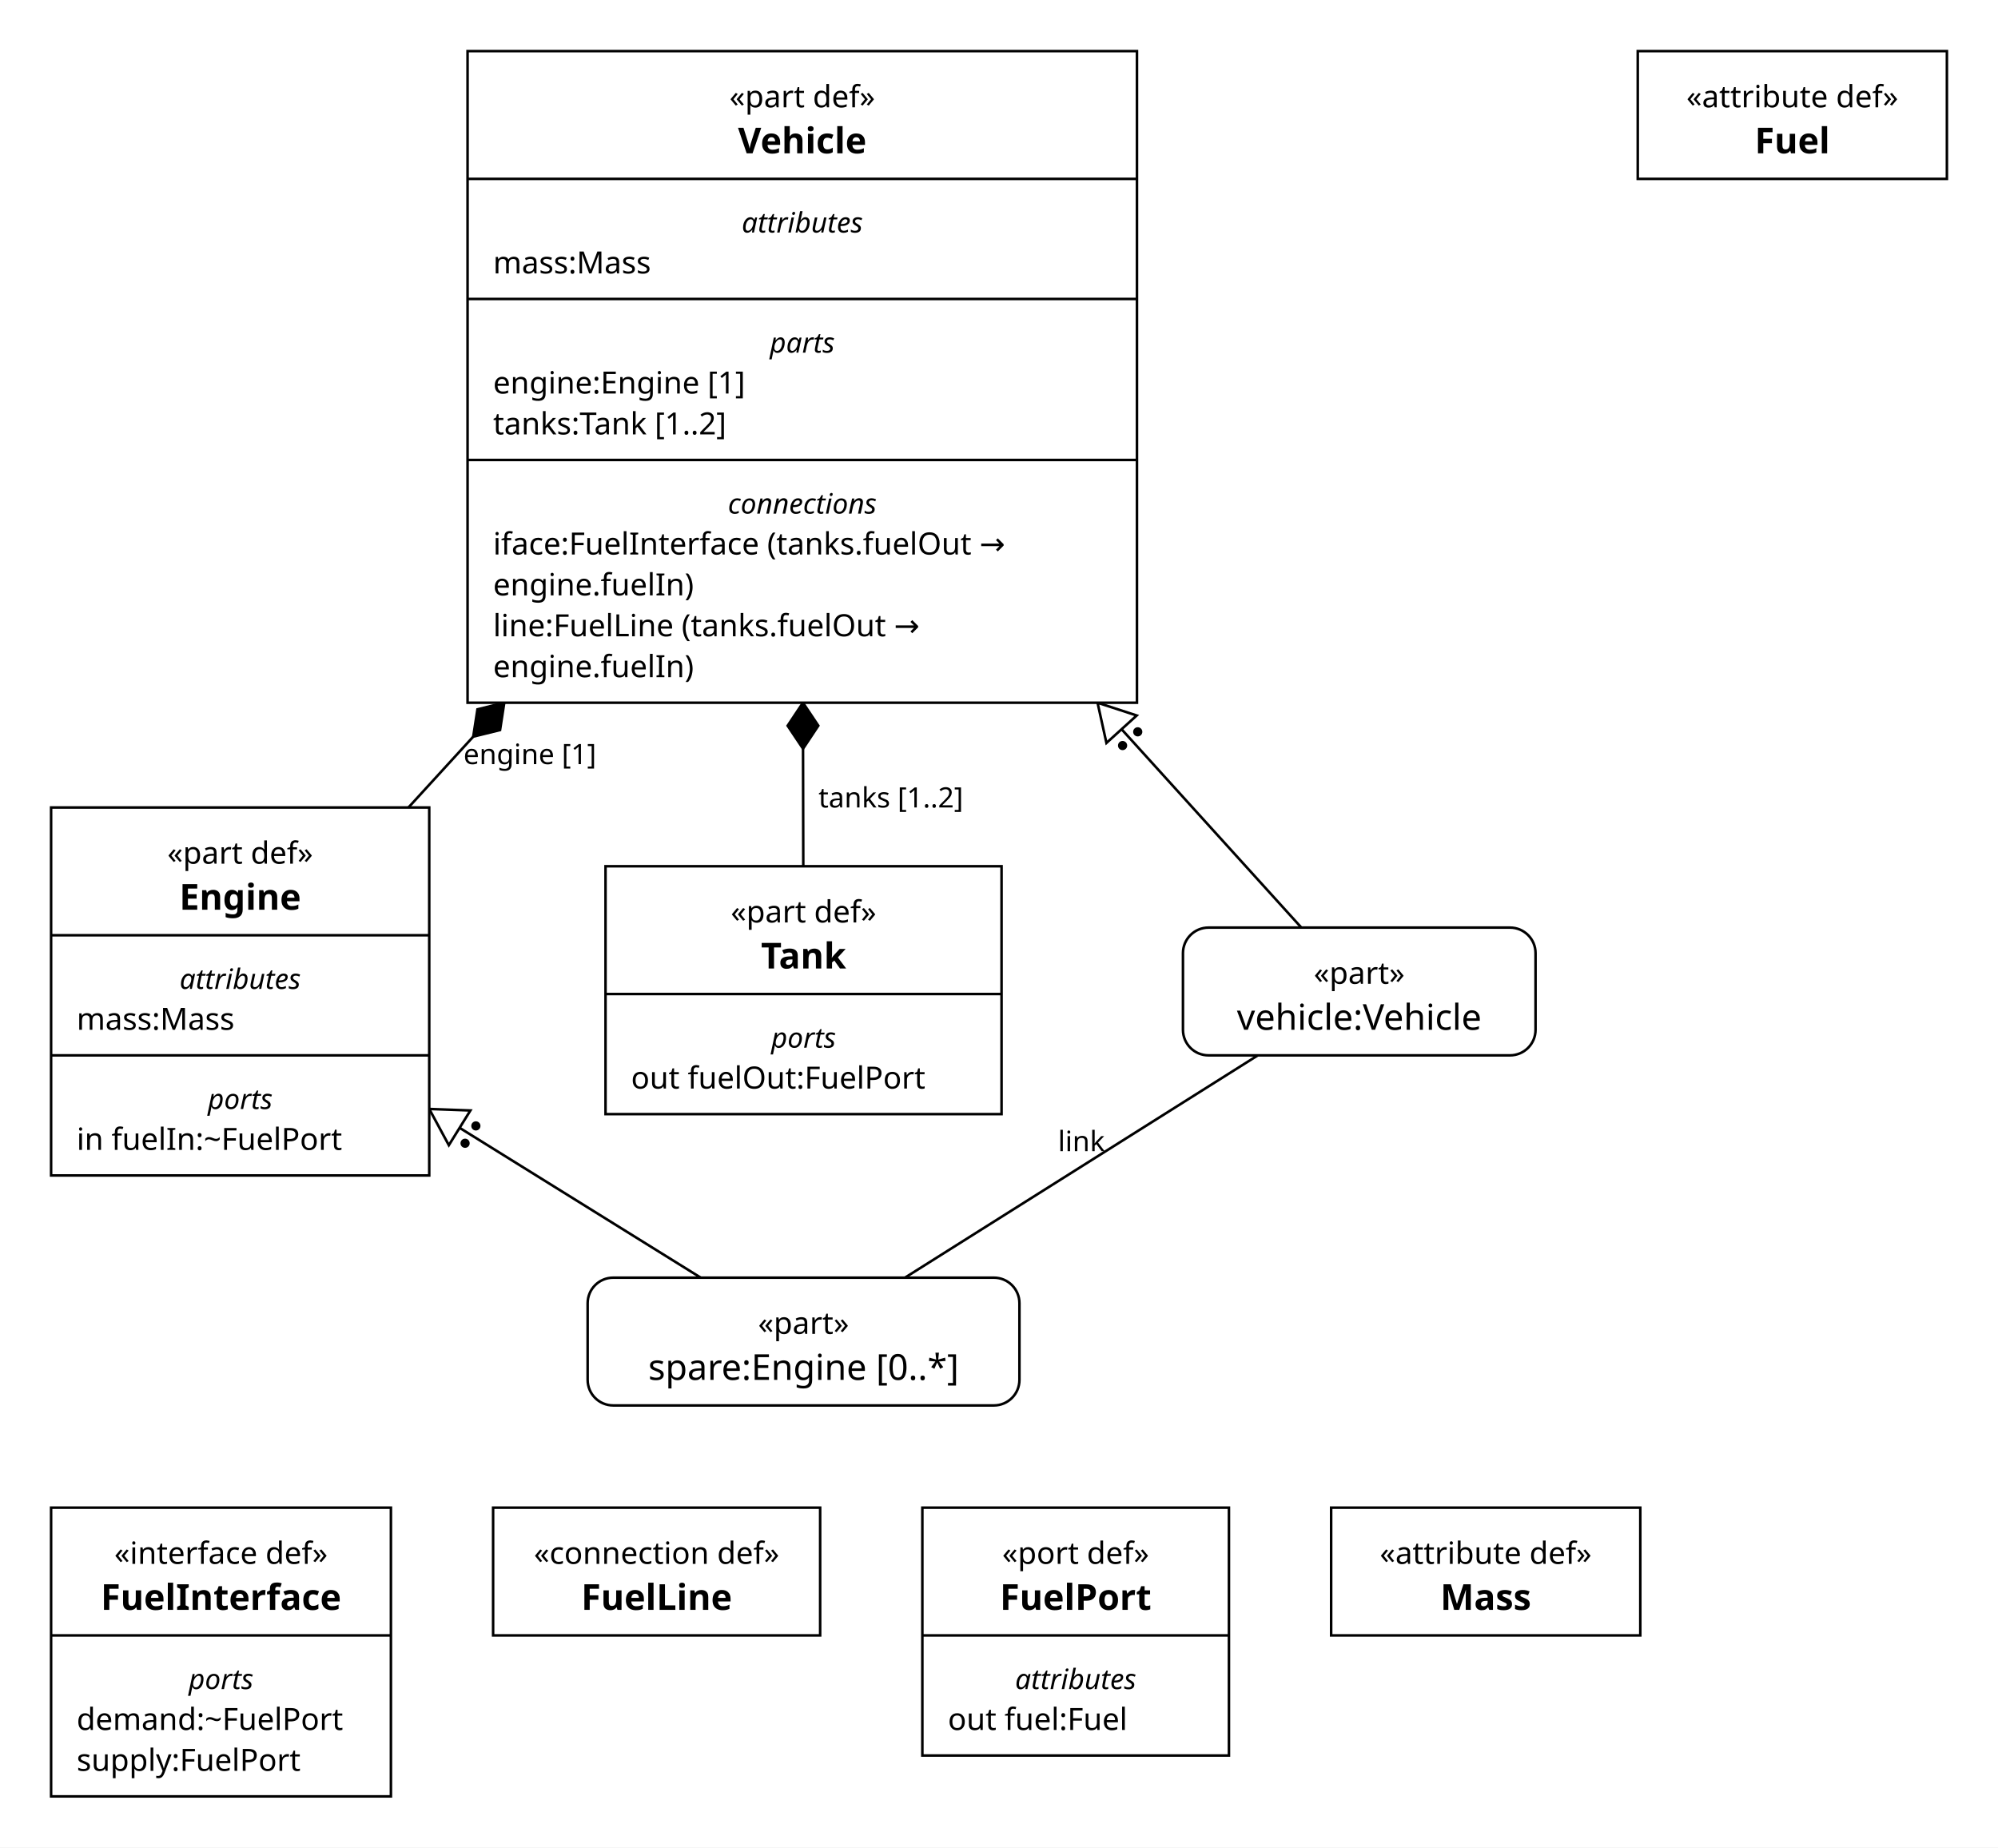
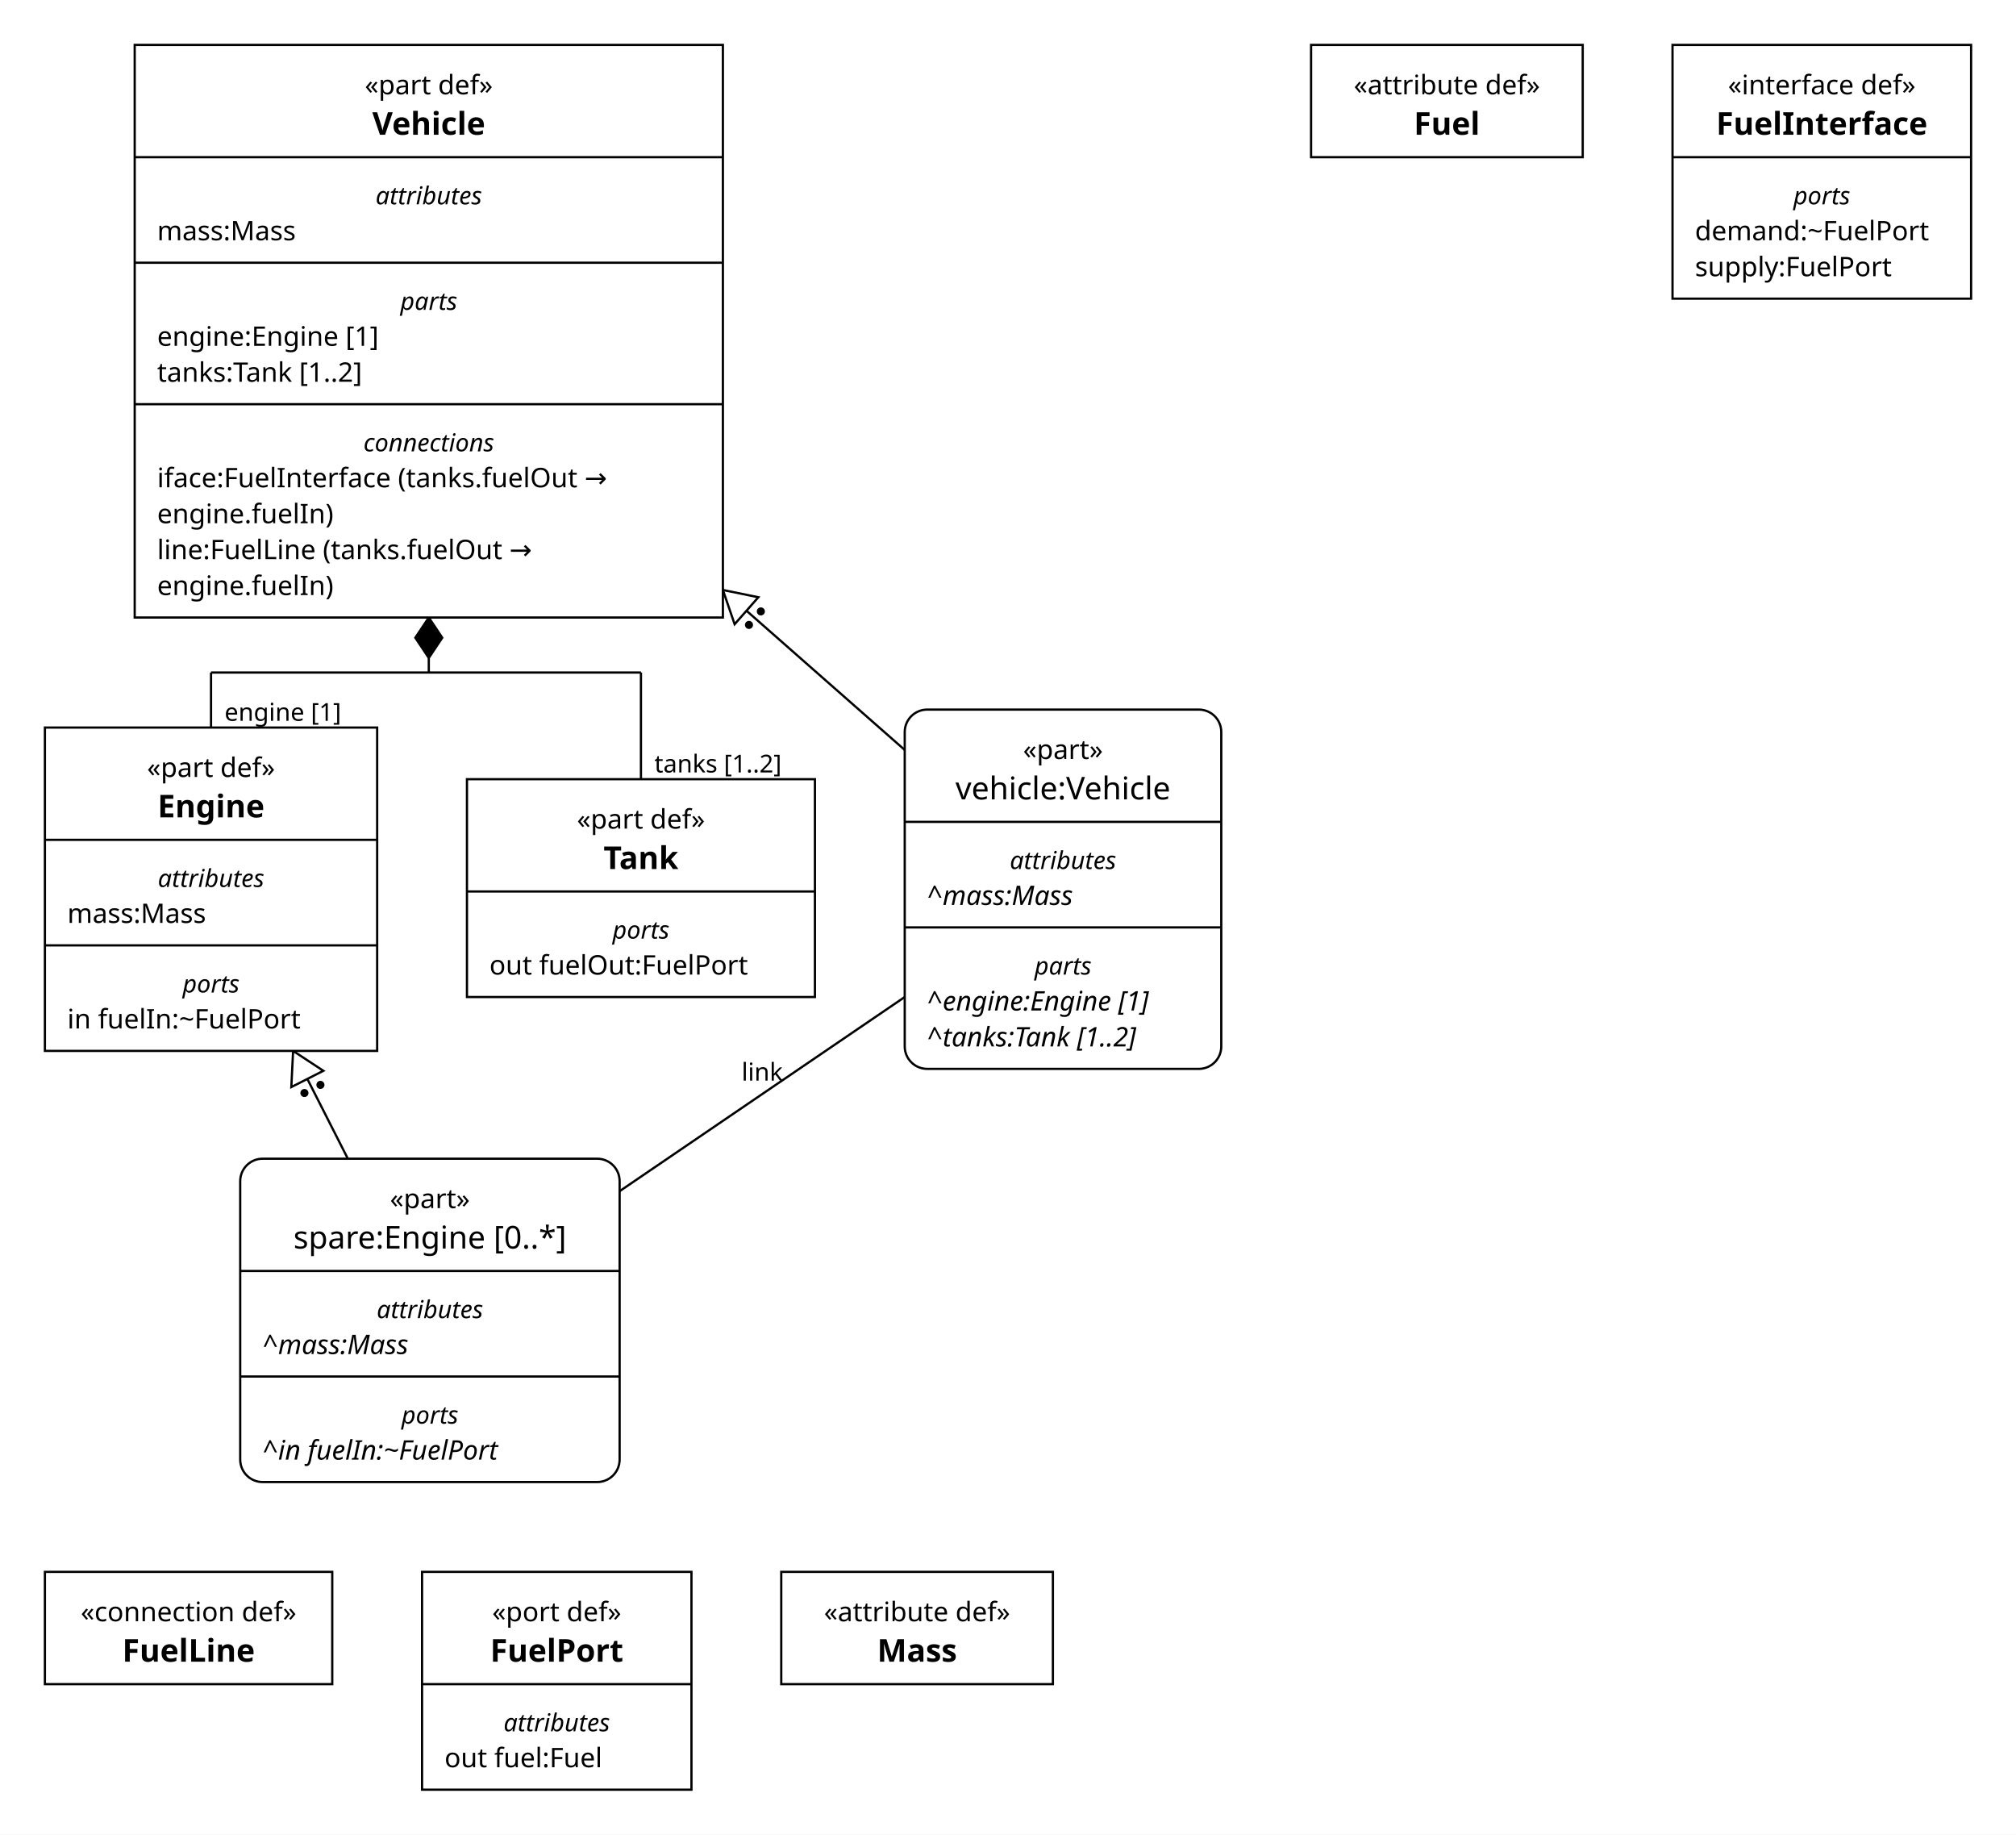
- <svg xmlns="http://www.w3.org/2000/svg" width="782" height="723" viewBox="0 0 782 723" font-family="sans-serif">
-   <rect x="0" y="0" width="782" height="723" fill="#ffffff" />
-   <polyline points="185.22,288.28 159.86,316" fill="none" stroke="#000000" />
-   <polygon points="197.37,275 186.87,277.59 185.22,288.28 195.72,285.69" fill="#000000" stroke="#000000" />
-   <text x="181.39" y="299.03" text-anchor="start" font-size="11">engine [1]</text>
-   <polyline points="314.3,293 314.4,339" fill="none" stroke="#000000" />
-   <polygon points="314.27,275 308.28,284.01 314.3,293 320.28,283.99" fill="#000000" stroke="#000000" />
-   <text x="320.35" y="316" text-anchor="start" font-size="11">tanks [1..2]</text>
-   <polyline points="274.26,500 179.89,441.37" fill="none" stroke="#000000" />
-   <polygon points="168,433.98 184.11,434.57 175.67,448.16" fill="#ffffff" stroke="#000000" />
-   <circle cx="186.25" cy="440.61" r="1.8" fill="#000000" />
-   <circle cx="182.03" cy="447.4" r="1.8" fill="#000000" />
-   <polyline points="509.34,363 438.97,285.37" fill="none" stroke="#000000" />
-   <polygon points="429.57,275 444.9,280 433.05,290.75" fill="#ffffff" stroke="#000000" />
-   <circle cx="445.3" cy="286.39" r="1.8" fill="#000000" />
-   <circle cx="439.37" cy="291.76" r="1.8" fill="#000000" />
-   <polyline points="492.31,413 354.19,500" fill="none" stroke="#000000" />
-   <text x="423.25" y="450.5" text-anchor="middle" font-size="11">link</text>
-   <rect x="20" y="316" width="148" height="144" fill="#ffffff" stroke="#000000" />
-   <text x="94" y="338" text-anchor="middle" font-size="12">«part def»</text>
-   <text x="94" y="356" text-anchor="middle" font-size="14" font-weight="bold">Engine</text>
-   <polyline points="20,366 168,366" fill="none" stroke="#000000" />
-   <text x="94" y="387" text-anchor="middle" font-size="11" font-style="italic">attributes</text>
-   <text x="30" y="403" text-anchor="start" font-size="12">mass:Mass</text>
-   <polyline points="20,413 168,413" fill="none" stroke="#000000" />
-   <text x="94" y="434" text-anchor="middle" font-size="11" font-style="italic">ports</text>
-   <text x="30" y="450" text-anchor="start" font-size="12">in fuelIn:~FuelPort</text>
-   <rect x="641" y="20" width="121" height="50" fill="#ffffff" stroke="#000000" />
-   <text x="701.5" y="42" text-anchor="middle" font-size="12">«attribute def»</text>
-   <text x="701.5" y="60" text-anchor="middle" font-size="14" font-weight="bold">Fuel</text>
-   <rect x="20" y="590" width="133" height="113" fill="#ffffff" stroke="#000000" />
-   <text x="86.5" y="612" text-anchor="middle" font-size="12">«interface def»</text>
-   <text x="86.5" y="630" text-anchor="middle" font-size="14" font-weight="bold">FuelInterface</text>
-   <polyline points="20,640 153,640" fill="none" stroke="#000000" />
-   <text x="86.5" y="661" text-anchor="middle" font-size="11" font-style="italic">ports</text>
-   <text x="30" y="677" text-anchor="start" font-size="12">demand:~FuelPort</text>
-   <text x="30" y="693" text-anchor="start" font-size="12">supply:FuelPort</text>
-   <rect x="193" y="590" width="128" height="50" fill="#ffffff" stroke="#000000" />
-   <text x="257" y="612" text-anchor="middle" font-size="12">«connection def»</text>
-   <text x="257" y="630" text-anchor="middle" font-size="14" font-weight="bold">FuelLine</text>
-   <rect x="361" y="590" width="120" height="97" fill="#ffffff" stroke="#000000" />
-   <text x="421" y="612" text-anchor="middle" font-size="12">«port def»</text>
-   <text x="421" y="630" text-anchor="middle" font-size="14" font-weight="bold">FuelPort</text>
-   <polyline points="361,640 481,640" fill="none" stroke="#000000" />
-   <text x="421" y="661" text-anchor="middle" font-size="11" font-style="italic">attributes</text>
-   <text x="371" y="677" text-anchor="start" font-size="12">out fuel:Fuel</text>
-   <rect x="521" y="590" width="121" height="50" fill="#ffffff" stroke="#000000" />
-   <text x="581.5" y="612" text-anchor="middle" font-size="12">«attribute def»</text>
-   <text x="581.5" y="630" text-anchor="middle" font-size="14" font-weight="bold">Mass</text>
-   <rect x="237" y="339" width="155" height="97" fill="#ffffff" stroke="#000000" />
-   <text x="314.5" y="361" text-anchor="middle" font-size="12">«part def»</text>
-   <text x="314.5" y="379" text-anchor="middle" font-size="14" font-weight="bold">Tank</text>
-   <polyline points="237,389 392,389" fill="none" stroke="#000000" />
-   <text x="314.5" y="410" text-anchor="middle" font-size="11" font-style="italic">ports</text>
-   <text x="247" y="426" text-anchor="start" font-size="12">out fuelOut:FuelPort</text>
-   <rect x="183" y="20" width="262" height="255" fill="#ffffff" stroke="#000000" />
-   <text x="314" y="42" text-anchor="middle" font-size="12">«part def»</text>
-   <text x="314" y="60" text-anchor="middle" font-size="14" font-weight="bold">Vehicle</text>
-   <polyline points="183,70 445,70" fill="none" stroke="#000000" />
-   <text x="314" y="91" text-anchor="middle" font-size="11" font-style="italic">attributes</text>
-   <text x="193" y="107" text-anchor="start" font-size="12">mass:Mass</text>
-   <polyline points="183,117 445,117" fill="none" stroke="#000000" />
-   <text x="314" y="138" text-anchor="middle" font-size="11" font-style="italic">parts</text>
-   <text x="193" y="154" text-anchor="start" font-size="12">engine:Engine [1]</text>
-   <text x="193" y="170" text-anchor="start" font-size="12">tanks:Tank [1..2]</text>
-   <polyline points="183,180 445,180" fill="none" stroke="#000000" />
-   <text x="314" y="201" text-anchor="middle" font-size="11" font-style="italic">connections</text>
-   <text x="193" y="217" text-anchor="start" font-size="12">iface:FuelInterface (tanks.fuelOut →</text>
-   <text x="193" y="233" text-anchor="start" font-size="12">  engine.fuelIn)</text>
-   <text x="193" y="249" text-anchor="start" font-size="12">line:FuelLine (tanks.fuelOut →</text>
-   <text x="193" y="265" text-anchor="start" font-size="12">  engine.fuelIn)</text>
-   <rect x="230" y="500" width="169" height="50" rx="10" fill="#ffffff" stroke="#000000" />
-   <text x="314.5" y="522" text-anchor="middle" font-size="12">«part»</text>
-   <text x="314.5" y="540" text-anchor="middle" font-size="14">spare:Engine [0..*]</text>
-   <rect x="463" y="363" width="138" height="50" rx="10" fill="#ffffff" stroke="#000000" />
-   <text x="532" y="385" text-anchor="middle" font-size="12">«part»</text>
-   <text x="532" y="403" text-anchor="middle" font-size="14">vehicle:Vehicle</text>
+ <svg xmlns="http://www.w3.org/2000/svg" width="898" height="817" viewBox="0 0 898 817" font-family="sans-serif">
+   <rect x="0" y="0" width="898" height="817" fill="#ffffff" />
+   <polygon points="191,275 185,284 191,293 197,284" fill="#000000" stroke="#000000" />
+   <polyline points="191,293 191,299.5" fill="none" stroke="#000000" />
+   <polyline points="94,299.5 285.5,299.5" fill="none" stroke="#000000" />
+   <polyline points="94,299.5 94,324" fill="none" stroke="#000000" />
+   <text x="100" y="321" text-anchor="start" font-size="11">engine [1]</text>
+   <polyline points="285.5,299.5 285.5,347" fill="none" stroke="#000000" />
+   <text x="291.5" y="344" text-anchor="start" font-size="11">tanks [1..2]</text>
+   <polyline points="154.94,516 136.9,480.48" fill="none" stroke="#000000" />
+   <polygon points="130.56,468 144.03,476.86 129.77,484.1" fill="#ffffff" stroke="#000000" />
+   <circle cx="142.73" cy="483.13" r="1.8" fill="#000000" />
+   <circle cx="135.6" cy="486.75" r="1.8" fill="#000000" />
+   <polyline points="403,333.98 332.51,271.98" fill="none" stroke="#000000" />
+   <polygon points="322,262.73 337.8,265.97 327.23,277.99" fill="#ffffff" stroke="#000000" />
+   <circle cx="338.91" cy="272.28" r="1.8" fill="#000000" />
+   <circle cx="333.62" cy="278.29" r="1.8" fill="#000000" />
+   <polyline points="403,444 276,530.47" fill="none" stroke="#000000" />
+   <text x="339.5" y="481.23" text-anchor="middle" font-size="11">link</text>
+   <rect x="20" y="324" width="148" height="144" fill="#ffffff" stroke="#000000" />
+   <text x="94" y="346" text-anchor="middle" font-size="12">«part def»</text>
+   <text x="94" y="364" text-anchor="middle" font-size="14" font-weight="bold">Engine</text>
+   <polyline points="20,374 168,374" fill="none" stroke="#000000" />
+   <text x="94" y="395" text-anchor="middle" font-size="11" font-style="italic">attributes</text>
+   <text x="30" y="411" text-anchor="start" font-size="12">mass:Mass</text>
+   <polyline points="20,421 168,421" fill="none" stroke="#000000" />
+   <text x="94" y="442" text-anchor="middle" font-size="11" font-style="italic">ports</text>
+   <text x="30" y="458" text-anchor="start" font-size="12">in fuelIn:~FuelPort</text>
+   <rect x="584" y="20" width="121" height="50" fill="#ffffff" stroke="#000000" />
+   <text x="644.5" y="42" text-anchor="middle" font-size="12">«attribute def»</text>
+   <text x="644.5" y="60" text-anchor="middle" font-size="14" font-weight="bold">Fuel</text>
+   <rect x="745" y="20" width="133" height="113" fill="#ffffff" stroke="#000000" />
+   <text x="811.5" y="42" text-anchor="middle" font-size="12">«interface def»</text>
+   <text x="811.5" y="60" text-anchor="middle" font-size="14" font-weight="bold">FuelInterface</text>
+   <polyline points="745,70 878,70" fill="none" stroke="#000000" />
+   <text x="811.5" y="91" text-anchor="middle" font-size="11" font-style="italic">ports</text>
+   <text x="755" y="107" text-anchor="start" font-size="12">demand:~FuelPort</text>
+   <text x="755" y="123" text-anchor="start" font-size="12">supply:FuelPort</text>
+   <rect x="20" y="700" width="128" height="50" fill="#ffffff" stroke="#000000" />
+   <text x="84" y="722" text-anchor="middle" font-size="12">«connection def»</text>
+   <text x="84" y="740" text-anchor="middle" font-size="14" font-weight="bold">FuelLine</text>
+   <rect x="188" y="700" width="120" height="97" fill="#ffffff" stroke="#000000" />
+   <text x="248" y="722" text-anchor="middle" font-size="12">«port def»</text>
+   <text x="248" y="740" text-anchor="middle" font-size="14" font-weight="bold">FuelPort</text>
+   <polyline points="188,750 308,750" fill="none" stroke="#000000" />
+   <text x="248" y="771" text-anchor="middle" font-size="11" font-style="italic">attributes</text>
+   <text x="198" y="787" text-anchor="start" font-size="12">out fuel:Fuel</text>
+   <rect x="348" y="700" width="121" height="50" fill="#ffffff" stroke="#000000" />
+   <text x="408.5" y="722" text-anchor="middle" font-size="12">«attribute def»</text>
+   <text x="408.5" y="740" text-anchor="middle" font-size="14" font-weight="bold">Mass</text>
+   <rect x="208" y="347" width="155" height="97" fill="#ffffff" stroke="#000000" />
+   <text x="285.5" y="369" text-anchor="middle" font-size="12">«part def»</text>
+   <text x="285.5" y="387" text-anchor="middle" font-size="14" font-weight="bold">Tank</text>
+   <polyline points="208,397 363,397" fill="none" stroke="#000000" />
+   <text x="285.5" y="418" text-anchor="middle" font-size="11" font-style="italic">ports</text>
+   <text x="218" y="434" text-anchor="start" font-size="12">out fuelOut:FuelPort</text>
+   <rect x="60" y="20" width="262" height="255" fill="#ffffff" stroke="#000000" />
+   <text x="191" y="42" text-anchor="middle" font-size="12">«part def»</text>
+   <text x="191" y="60" text-anchor="middle" font-size="14" font-weight="bold">Vehicle</text>
+   <polyline points="60,70 322,70" fill="none" stroke="#000000" />
+   <text x="191" y="91" text-anchor="middle" font-size="11" font-style="italic">attributes</text>
+   <text x="70" y="107" text-anchor="start" font-size="12">mass:Mass</text>
+   <polyline points="60,117 322,117" fill="none" stroke="#000000" />
+   <text x="191" y="138" text-anchor="middle" font-size="11" font-style="italic">parts</text>
+   <text x="70" y="154" text-anchor="start" font-size="12">engine:Engine [1]</text>
+   <text x="70" y="170" text-anchor="start" font-size="12">tanks:Tank [1..2]</text>
+   <polyline points="60,180 322,180" fill="none" stroke="#000000" />
+   <text x="191" y="201" text-anchor="middle" font-size="11" font-style="italic">connections</text>
+   <text x="70" y="217" text-anchor="start" font-size="12">iface:FuelInterface (tanks.fuelOut →</text>
+   <text x="70" y="233" text-anchor="start" font-size="12">  engine.fuelIn)</text>
+   <text x="70" y="249" text-anchor="start" font-size="12">line:FuelLine (tanks.fuelOut →</text>
+   <text x="70" y="265" text-anchor="start" font-size="12">  engine.fuelIn)</text>
+   <rect x="107" y="516" width="169" height="144" rx="10" fill="#ffffff" stroke="#000000" />
+   <text x="191.5" y="538" text-anchor="middle" font-size="12">«part»</text>
+   <text x="191.5" y="556" text-anchor="middle" font-size="14">spare:Engine [0..*]</text>
+   <polyline points="107,566 276,566" fill="none" stroke="#000000" />
+   <text x="191.5" y="587" text-anchor="middle" font-size="11" font-style="italic">attributes</text>
+   <text x="117" y="603" text-anchor="start" font-size="12" font-style="italic">^mass:Mass</text>
+   <polyline points="107,613 276,613" fill="none" stroke="#000000" />
+   <text x="191.5" y="634" text-anchor="middle" font-size="11" font-style="italic">ports</text>
+   <text x="117" y="650" text-anchor="start" font-size="12" font-style="italic">^in fuelIn:~FuelPort</text>
+   <rect x="403" y="316" width="141" height="160" rx="10" fill="#ffffff" stroke="#000000" />
+   <text x="473.5" y="338" text-anchor="middle" font-size="12">«part»</text>
+   <text x="473.5" y="356" text-anchor="middle" font-size="14">vehicle:Vehicle</text>
+   <polyline points="403,366 544,366" fill="none" stroke="#000000" />
+   <text x="473.5" y="387" text-anchor="middle" font-size="11" font-style="italic">attributes</text>
+   <text x="413" y="403" text-anchor="start" font-size="12" font-style="italic">^mass:Mass</text>
+   <polyline points="403,413 544,413" fill="none" stroke="#000000" />
+   <text x="473.5" y="434" text-anchor="middle" font-size="11" font-style="italic">parts</text>
+   <text x="413" y="450" text-anchor="start" font-size="12" font-style="italic">^engine:Engine [1]</text>
+   <text x="413" y="466" text-anchor="start" font-size="12" font-style="italic">^tanks:Tank [1..2]</text>
</svg>
